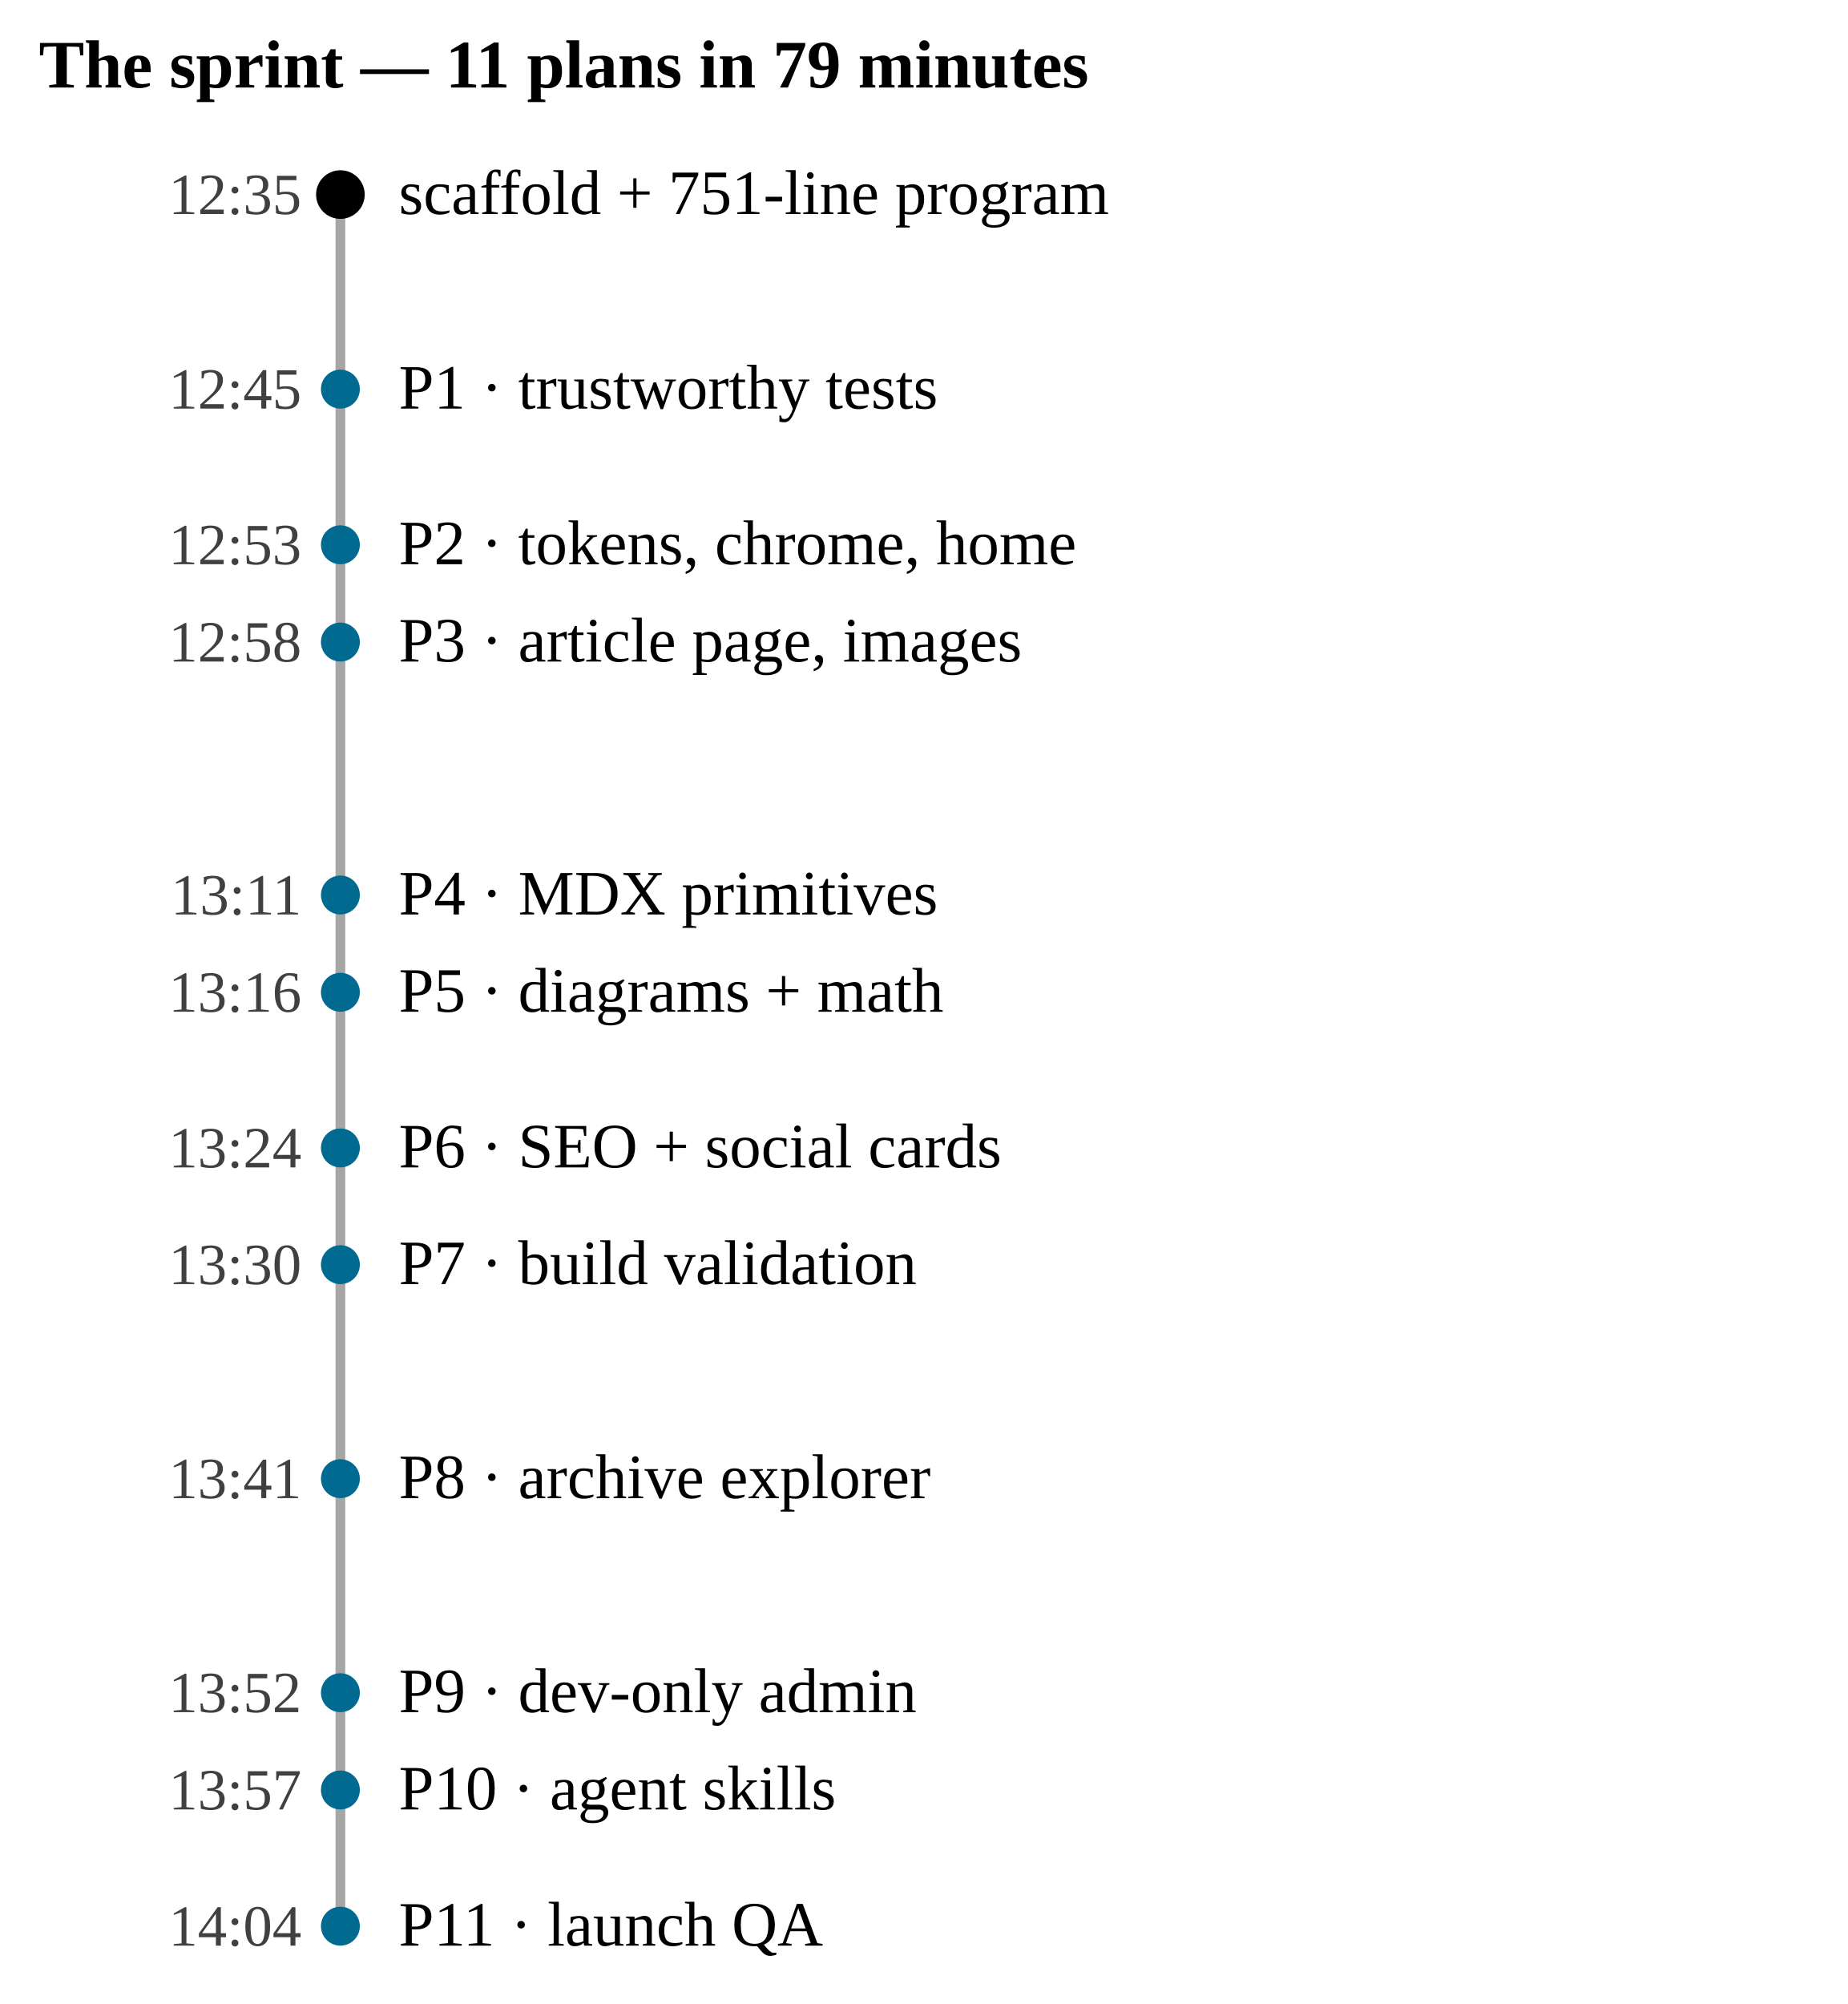
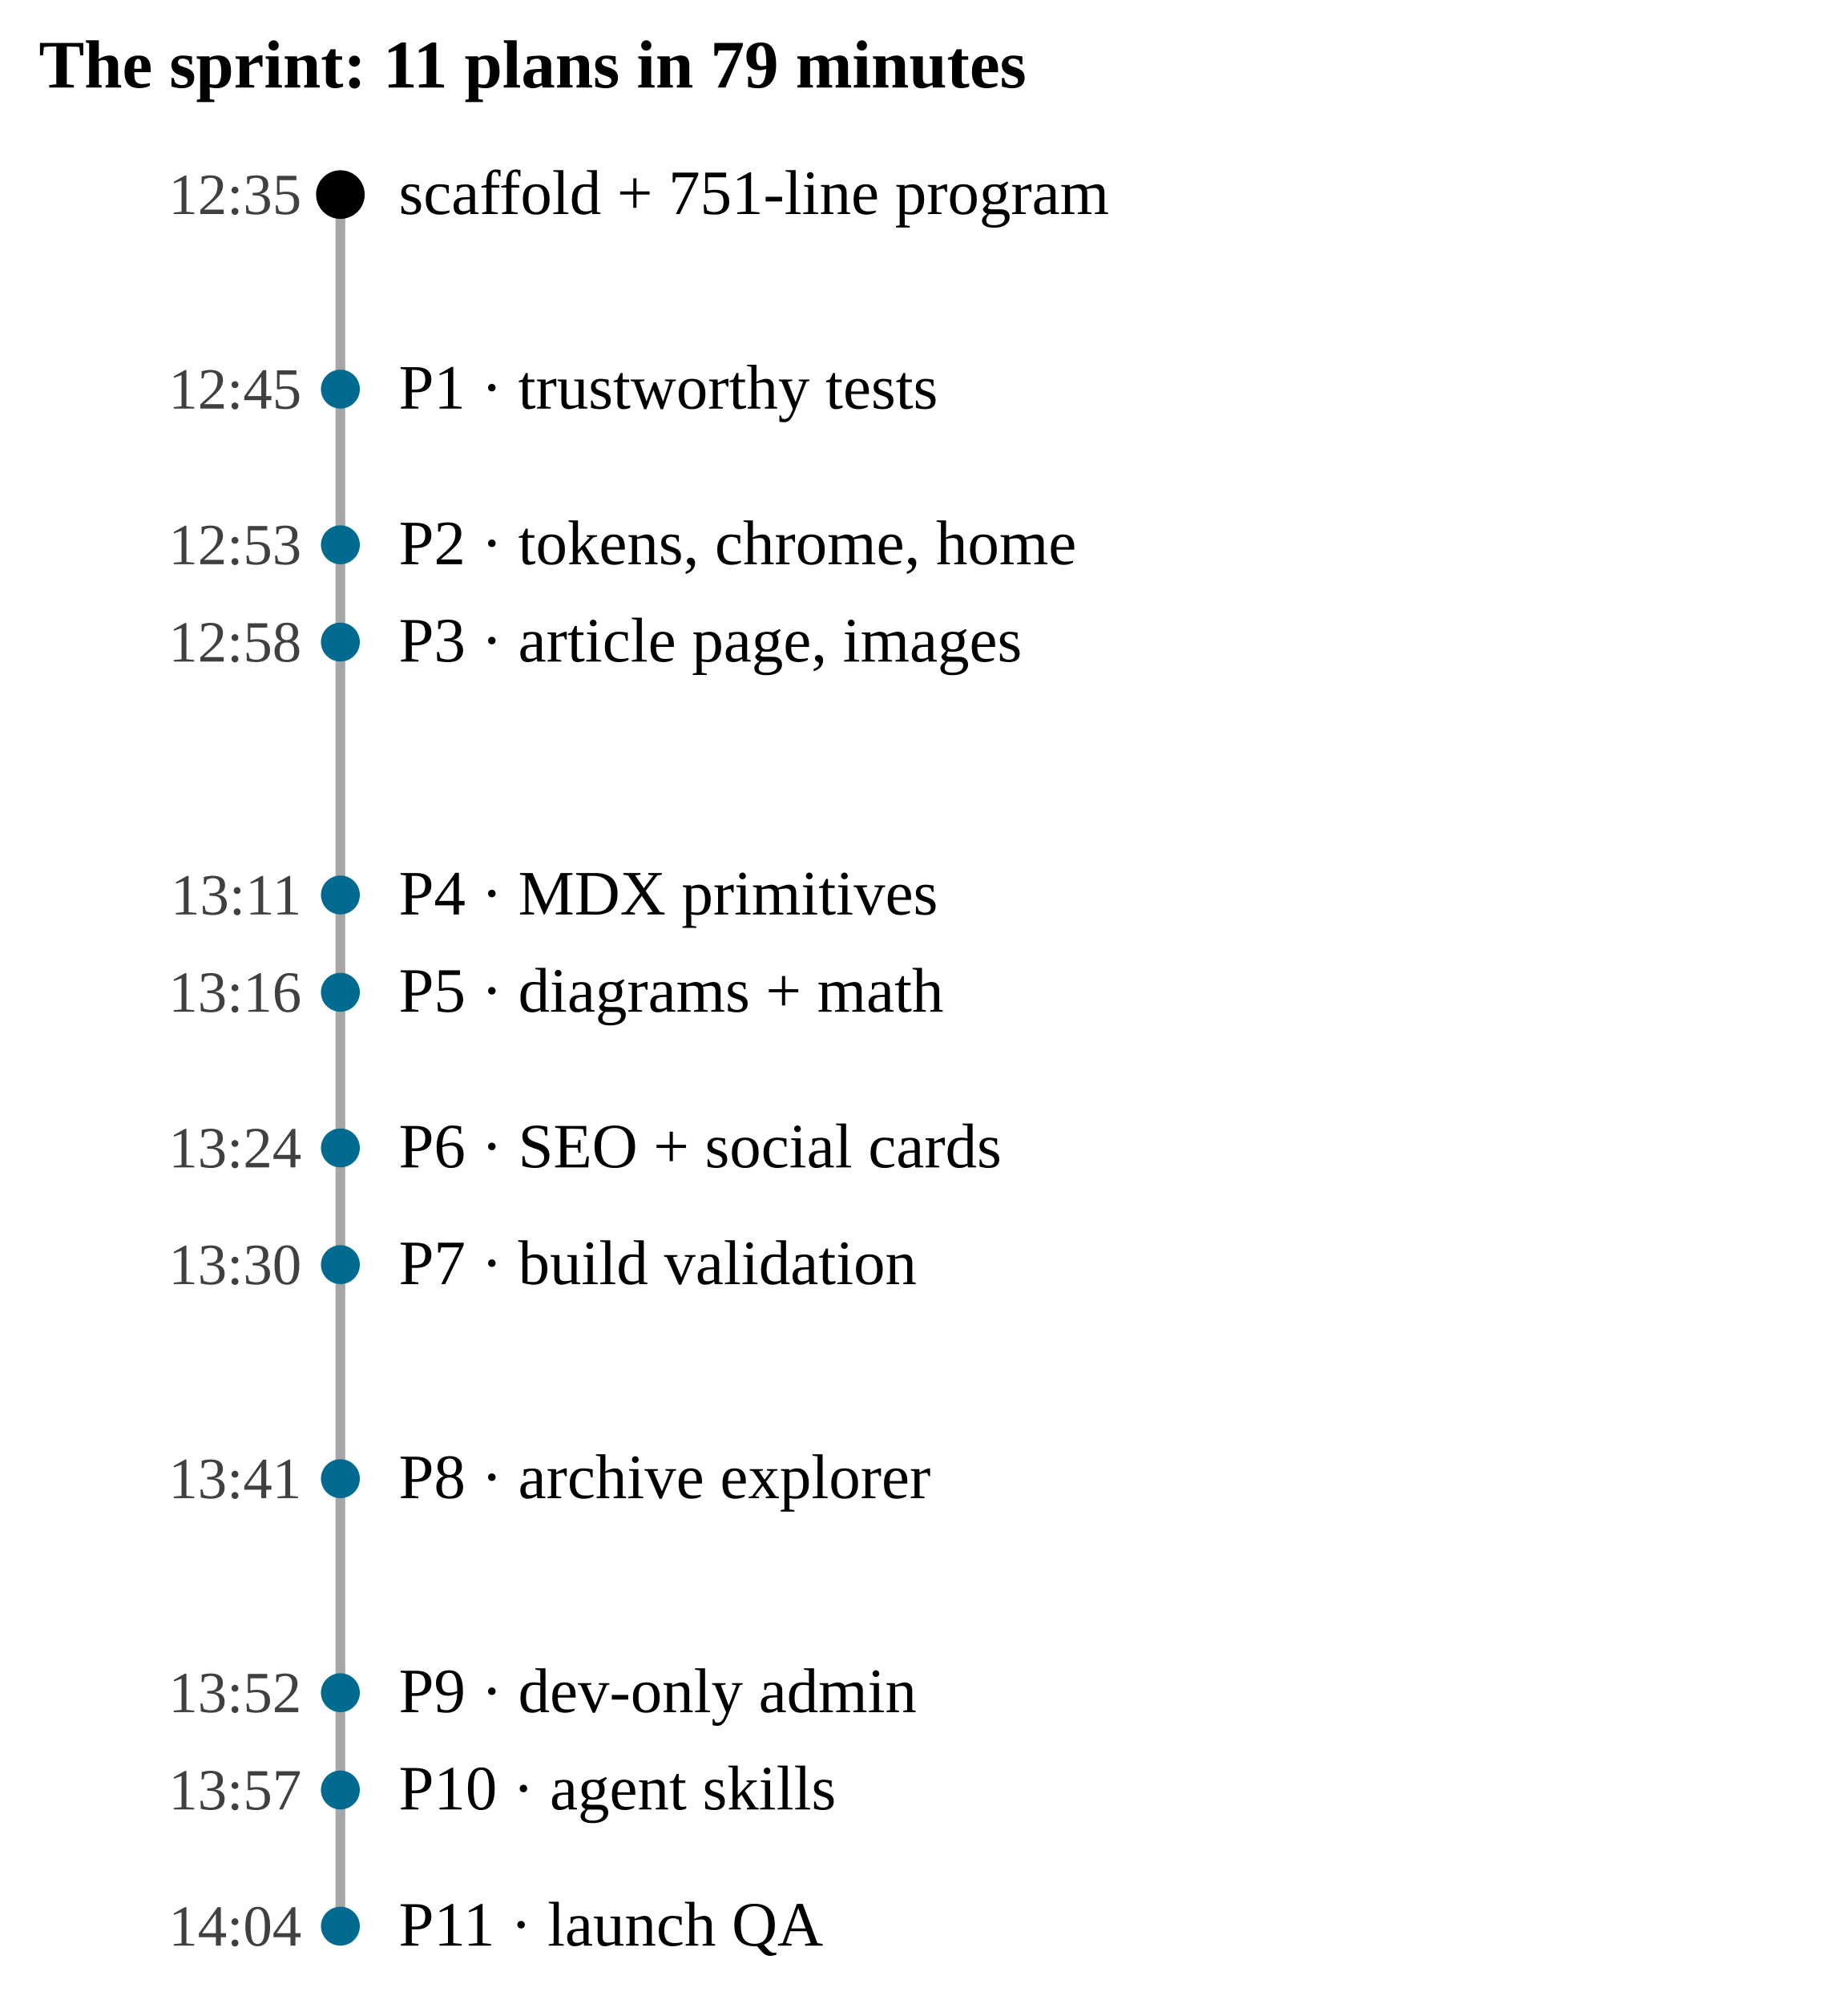
<svg xmlns="http://www.w3.org/2000/svg" viewBox="0 0 380 412" width="380" height="412" aria-hidden="true">
-   <text x="8" y="18" font-size="14" font-weight="700" fill="currentColor">The sprint — 11 plans in 79 minutes</text>
+   <text x="8" y="18" font-size="14" font-weight="700" fill="currentColor">The sprint: 11 plans in 79 minutes</text>
  <line x1="70" y1="40" x2="70" y2="396" stroke="currentColor" stroke-opacity="0.35" stroke-width="2" />
  <text x="62" y="44" font-size="12" text-anchor="end" fill="currentColor" fill-opacity="0.75">12:35</text>
  <circle cx="70" cy="40" r="5" fill="currentColor" />
  <text x="82" y="44" font-size="13" fill="currentColor">scaffold + 751-line program</text>
  <g fill="#006a90">
    <circle cx="70" cy="80" r="4" />
    <circle cx="70" cy="112" r="4" />
    <circle cx="70" cy="132" r="4" />
    <circle cx="70" cy="184" r="4" />
    <circle cx="70" cy="204" r="4" />
    <circle cx="70" cy="236" r="4" />
    <circle cx="70" cy="260" r="4" />
    <circle cx="70" cy="304" r="4" />
    <circle cx="70" cy="348" r="4" />
    <circle cx="70" cy="368" r="4" />
    <circle cx="70" cy="396" r="4" />
  </g>
  <g font-size="12" text-anchor="end" fill="currentColor" fill-opacity="0.75">
    <text x="62" y="84">12:45</text>
    <text x="62" y="116">12:53</text>
    <text x="62" y="136">12:58</text>
    <text x="62" y="188">13:11</text>
    <text x="62" y="208">13:16</text>
    <text x="62" y="240">13:24</text>
    <text x="62" y="264">13:30</text>
    <text x="62" y="308">13:41</text>
    <text x="62" y="352">13:52</text>
    <text x="62" y="372">13:57</text>
    <text x="62" y="400">14:04</text>
  </g>
  <g font-size="13" fill="currentColor">
    <text x="82" y="84">P1 · trustworthy tests</text>
    <text x="82" y="116">P2 · tokens, chrome, home</text>
    <text x="82" y="136">P3 · article page, images</text>
    <text x="82" y="188">P4 · MDX primitives</text>
    <text x="82" y="208">P5 · diagrams + math</text>
    <text x="82" y="240">P6 · SEO + social cards</text>
    <text x="82" y="264">P7 · build validation</text>
    <text x="82" y="308">P8 · archive explorer</text>
    <text x="82" y="352">P9 · dev-only admin</text>
    <text x="82" y="372">P10 · agent skills</text>
    <text x="82" y="400">P11 · launch QA</text>
  </g>
</svg>
